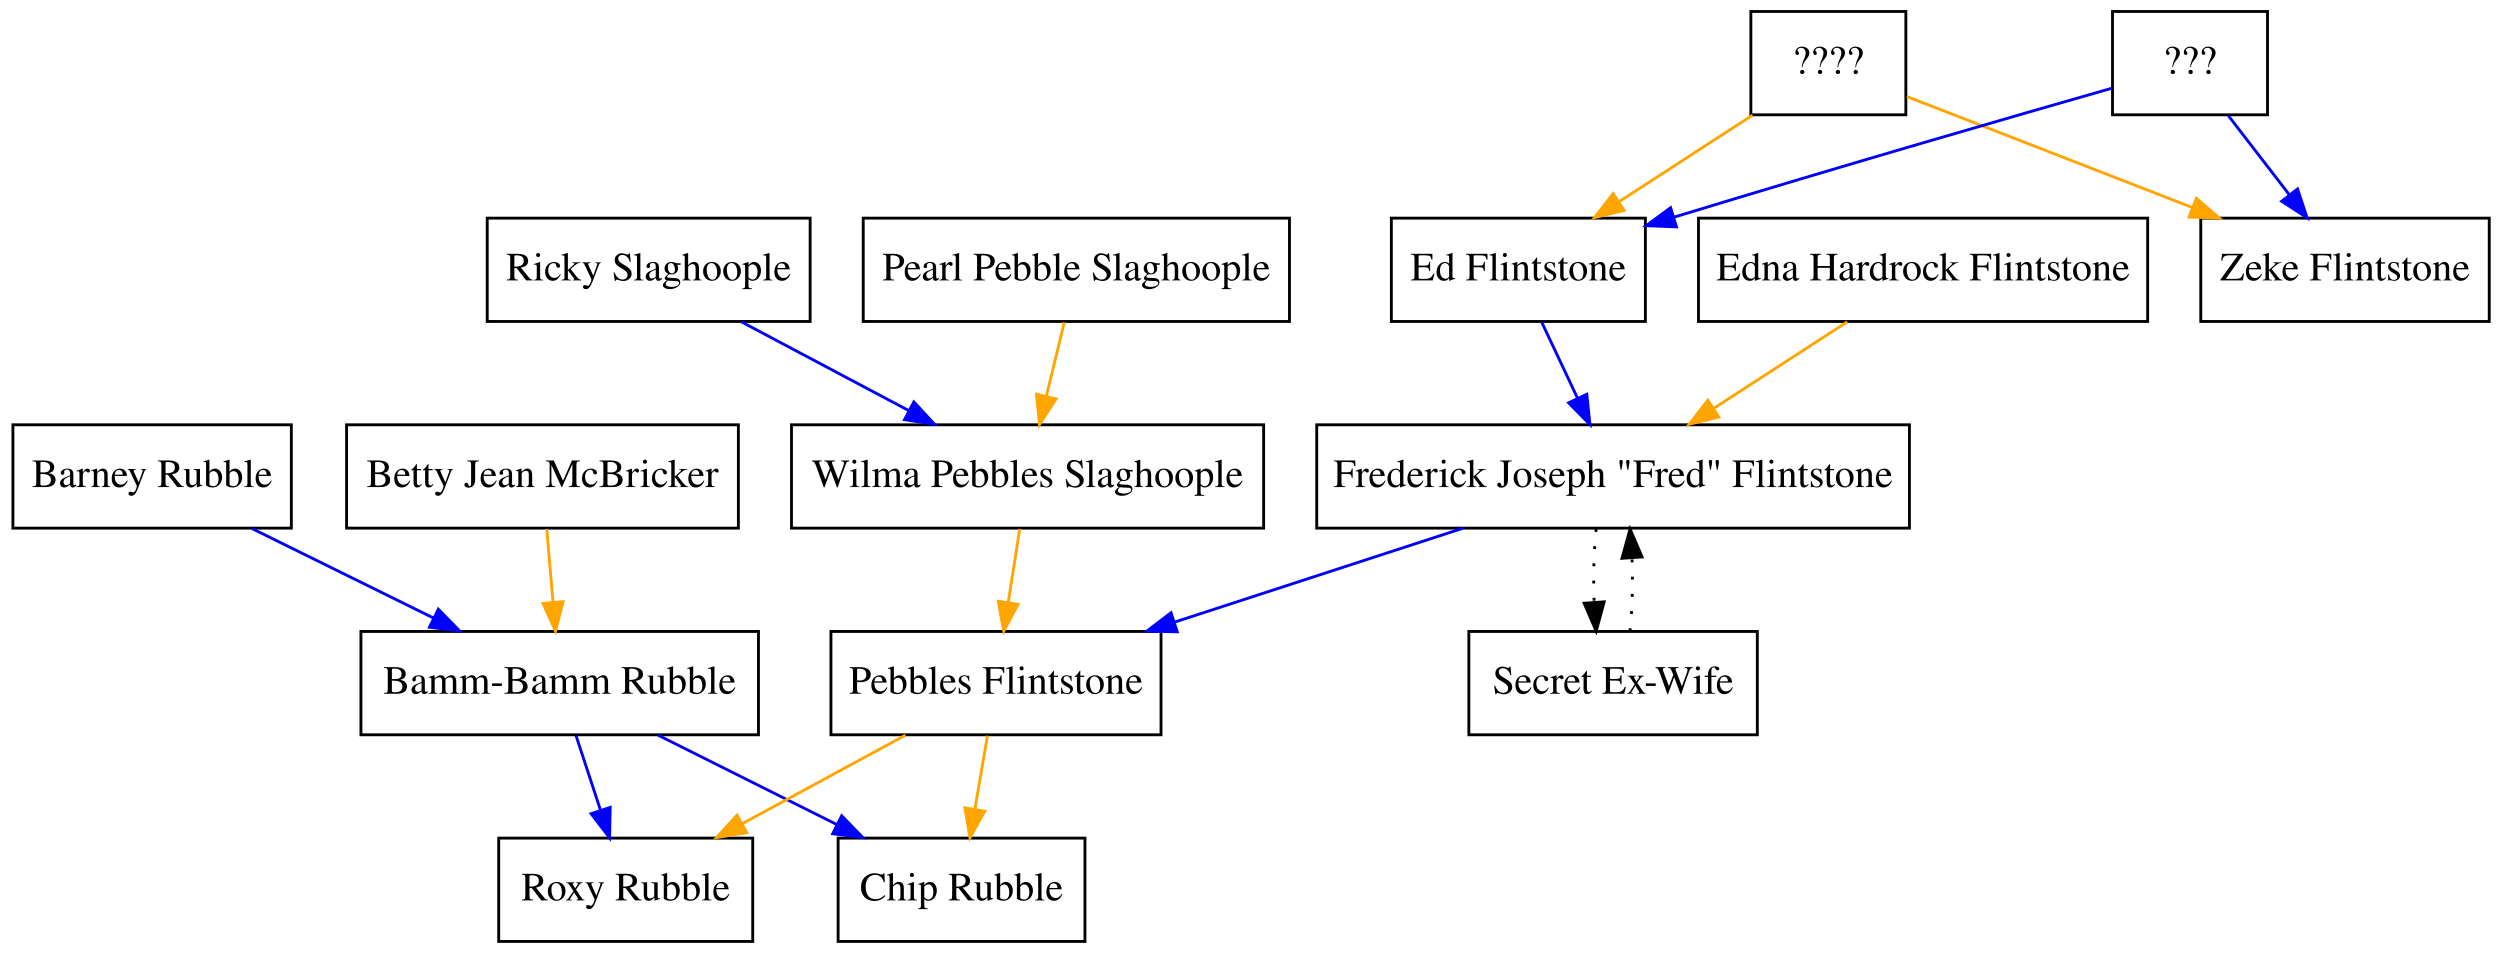
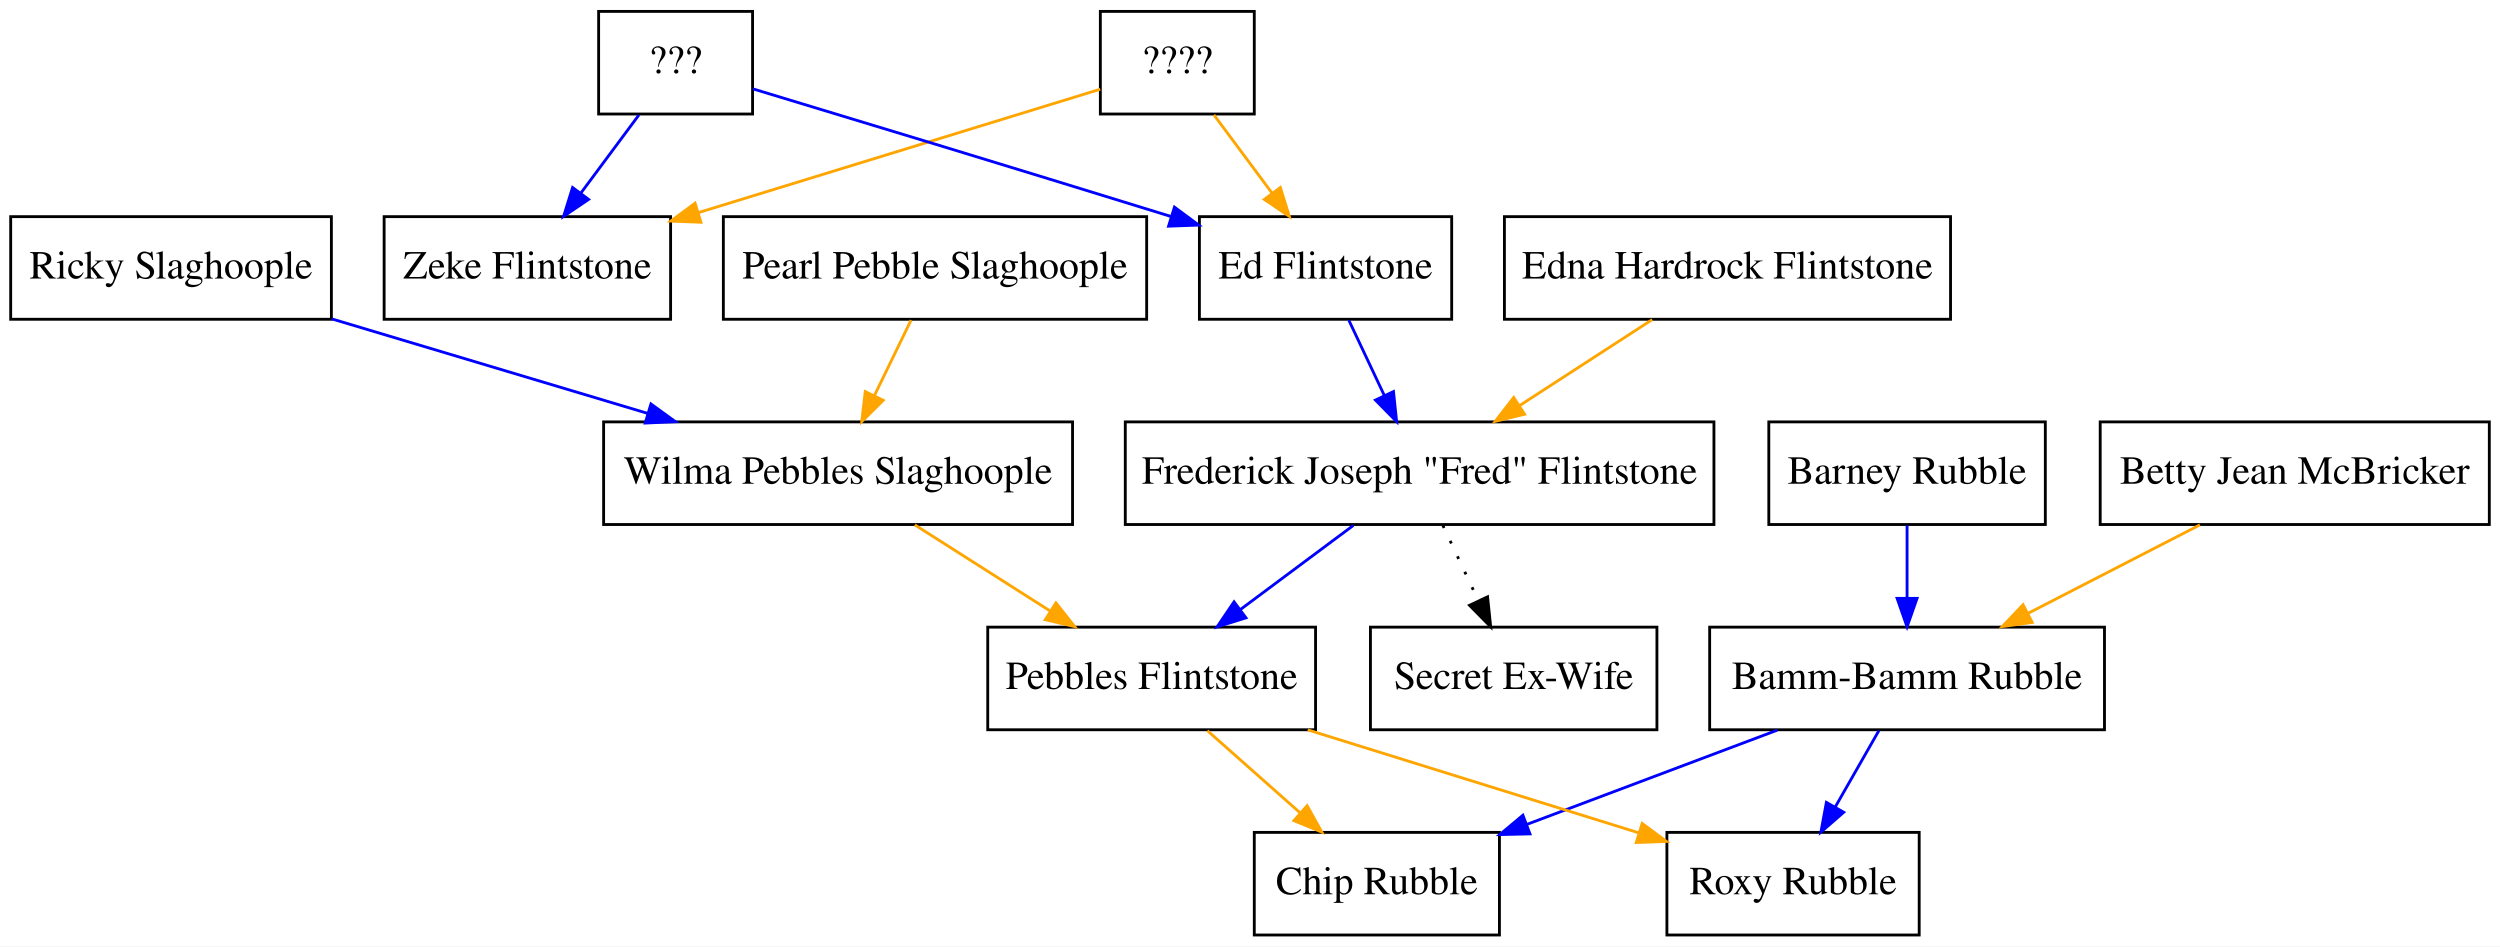
- <svg xmlns="http://www.w3.org/2000/svg" width="871pt" height="332pt" viewBox="0.00 0.00 871.00 332.00">
+ <svg xmlns="http://www.w3.org/2000/svg" width="877pt" height="332pt" viewBox="0.00 0.00 877.00 332.00">
  <g id="graph0" class="graph" transform="scale(1 1) rotate(0) translate(4 328)">
-     <polygon fill="white" stroke="none" points="-4,4 -4,-328 867,-328 867,4 -4,4" />
+     <polygon fill="white" stroke="none" points="-4,4 -4,-328 873,-328 873,4 -4,4" />
    <g id="node1" class="node">
-       <polygon fill="none" stroke="black" points="253.25,-180 116.75,-180 116.75,-144 253.25,-144 253.25,-180" />
-       <text text-anchor="middle" x="185" y="-158.3" font-family="Times,serif" font-size="14.00">Betty Jean McBricker</text>
+       <polygon fill="none" stroke="black" points="869.25,-180 732.75,-180 732.75,-144 869.25,-144 869.25,-180" />
+       <text text-anchor="middle" x="801" y="-158.3" font-family="Times,serif" font-size="14.00">Betty Jean McBricker</text>
    </g>
    <g id="node4" class="node">
-       <polygon fill="none" stroke="black" points="260.25,-108 121.75,-108 121.75,-72 260.25,-72 260.25,-108" />
-       <text text-anchor="middle" x="191" y="-86.3" font-family="Times,serif" font-size="14.00">Bamm-Bamm Rubble</text>
+       <polygon fill="none" stroke="black" points="734.25,-108 595.75,-108 595.75,-72 734.25,-72 734.25,-108" />
+       <text text-anchor="middle" x="665" y="-86.3" font-family="Times,serif" font-size="14.00">Bamm-Bamm Rubble</text>
    </g>
    <g id="edge9" class="edge">
-       <path fill="none" stroke="orange" d="M186.483,-143.697C187.144,-135.983 187.939,-126.712 188.676,-118.112" />
-       <polygon fill="orange" stroke="orange" points="192.167,-118.367 189.534,-108.104 185.193,-117.769 192.167,-118.367" />
+       <path fill="none" stroke="orange" d="M767.731,-143.876C749.537,-134.512 726.809,-122.814 707.36,-112.803" />
+       <polygon fill="orange" stroke="orange" points="708.89,-109.654 698.397,-108.19 705.687,-115.878 708.89,-109.654" />
    </g>
    <g id="node2" class="node">
-       <polygon fill="none" stroke="black" points="97.5,-180 0.5,-180 0.5,-144 97.5,-144 97.5,-180" />
-       <text text-anchor="middle" x="49" y="-158.3" font-family="Times,serif" font-size="14.00">Barney Rubble</text>
+       <polygon fill="none" stroke="black" points="713.5,-180 616.5,-180 616.5,-144 713.5,-144 713.5,-180" />
+       <text text-anchor="middle" x="665" y="-158.3" font-family="Times,serif" font-size="14.00">Barney Rubble</text>
    </g>
    <g id="edge5" class="edge">
-       <path fill="none" stroke="blue" d="M83.737,-143.876C102.819,-134.469 126.679,-122.708 147.047,-112.667" />
-       <polygon fill="blue" stroke="blue" points="148.708,-115.751 156.129,-108.19 145.612,-109.472 148.708,-115.751" />
+       <path fill="none" stroke="blue" d="M665,-143.697C665,-135.983 665,-126.712 665,-118.112" />
+       <polygon fill="blue" stroke="blue" points="668.5,-118.104 665,-108.104 661.5,-118.104 668.5,-118.104" />
    </g>
    <g id="node3" class="node">
-       <polygon fill="none" stroke="black" points="863.25,-252 762.75,-252 762.75,-216 863.25,-216 863.25,-252" />
-       <text text-anchor="middle" x="813" y="-230.3" font-family="Times,serif" font-size="14.00">Zeke Flintstone</text>
+       <polygon fill="none" stroke="black" points="231.25,-252 130.75,-252 130.75,-216 231.25,-216 231.25,-252" />
+       <text text-anchor="middle" x="181" y="-230.3" font-family="Times,serif" font-size="14.00">Zeke Flintstone</text>
    </g>
    <g id="node6" class="node">
-       <polygon fill="none" stroke="black" points="258.25,-36 169.75,-36 169.75,-0 258.25,-0 258.25,-36" />
-       <text text-anchor="middle" x="214" y="-14.3" font-family="Times,serif" font-size="14.00">Roxy Rubble</text>
+       <polygon fill="none" stroke="black" points="669.25,-36 580.75,-36 580.75,-0 669.25,-0 669.25,-36" />
+       <text text-anchor="middle" x="625" y="-14.3" font-family="Times,serif" font-size="14.00">Roxy Rubble</text>
    </g>
    <g id="edge2" class="edge">
-       <path fill="none" stroke="blue" d="M196.685,-71.697C199.248,-63.898 202.333,-54.508 205.185,-45.829" />
-       <polygon fill="blue" stroke="blue" points="208.584,-46.697 208.38,-36.104 201.933,-44.512 208.584,-46.697" />
+       <path fill="none" stroke="blue" d="M655.112,-71.697C650.511,-63.644 644.94,-53.895 639.847,-44.982" />
+       <polygon fill="blue" stroke="blue" points="642.774,-43.05 634.774,-36.104 636.696,-46.523 642.774,-43.05" />
    </g>
    <g id="node13" class="node">
-       <polygon fill="none" stroke="black" points="374,-36 288,-36 288,-0 374,-0 374,-36" />
-       <text text-anchor="middle" x="331" y="-14.3" font-family="Times,serif" font-size="14.00">Chip Rubble</text>
+       <polygon fill="none" stroke="black" points="522,-36 436,-36 436,-0 522,-0 522,-36" />
+       <text text-anchor="middle" x="479" y="-14.3" font-family="Times,serif" font-size="14.00">Chip Rubble</text>
    </g>
    <g id="edge3" class="edge">
-       <path fill="none" stroke="blue" d="M225.248,-71.876C244.061,-62.469 267.585,-50.708 287.666,-40.667" />
-       <polygon fill="blue" stroke="blue" points="289.241,-43.792 296.62,-36.19 286.111,-37.531 289.241,-43.792" />
+       <path fill="none" stroke="blue" d="M619.499,-71.876C592.946,-61.883 559.332,-49.233 531.641,-38.811" />
+       <polygon fill="blue" stroke="blue" points="532.706,-35.472 522.114,-35.226 530.24,-42.024 532.706,-35.472" />
    </g>
    <g id="node5" class="node">
-       <polygon fill="none" stroke="black" points="445.25,-252 296.75,-252 296.75,-216 445.25,-216 445.25,-252" />
-       <text text-anchor="middle" x="371" y="-230.3" font-family="Times,serif" font-size="14.00">Pearl Pebble Slaghoople</text>
+       <polygon fill="none" stroke="black" points="398.25,-252 249.75,-252 249.75,-216 398.25,-216 398.25,-252" />
+       <text text-anchor="middle" x="324" y="-230.3" font-family="Times,serif" font-size="14.00">Pearl Pebble Slaghoople</text>
    </g>
    <g id="node14" class="node">
-       <polygon fill="none" stroke="black" points="436.25,-180 271.75,-180 271.75,-144 436.25,-144 436.25,-180" />
-       <text text-anchor="middle" x="354" y="-158.3" font-family="Times,serif" font-size="14.00">Wilma Pebbles Slaghoople</text>
+       <polygon fill="none" stroke="black" points="372.25,-180 207.75,-180 207.75,-144 372.25,-144 372.25,-180" />
+       <text text-anchor="middle" x="290" y="-158.3" font-family="Times,serif" font-size="14.00">Wilma Pebbles Slaghoople</text>
    </g>
    <g id="edge13" class="edge">
-       <path fill="none" stroke="orange" d="M366.798,-215.697C364.904,-207.898 362.623,-198.509 360.516,-189.829" />
-       <polygon fill="orange" stroke="orange" points="363.915,-188.996 358.154,-180.104 357.113,-190.648 363.915,-188.996" />
+       <path fill="none" stroke="orange" d="M315.596,-215.697C311.725,-207.728 307.048,-198.1 302.757,-189.264" />
+       <polygon fill="orange" stroke="orange" points="305.825,-187.57 298.308,-180.104 299.529,-190.629 305.825,-187.57" />
    </g>
    <g id="node7" class="node">
-       <polygon fill="none" stroke="black" points="608.25,-108 507.75,-108 507.75,-72 608.25,-72 608.25,-108" />
-       <text text-anchor="middle" x="558" y="-86.3" font-family="Times,serif" font-size="14.00">Secret Ex-Wife</text>
+       <polygon fill="none" stroke="black" points="577.25,-108 476.75,-108 476.75,-72 577.25,-72 577.25,-108" />
+       <text text-anchor="middle" x="527" y="-86.3" font-family="Times,serif" font-size="14.00">Secret Ex-Wife</text>
+     </g>
+     <g id="node8" class="node">
+       <polygon fill="none" stroke="black" points="112.25,-252 -0.25,-252 -0.25,-216 112.25,-216 112.25,-252" />
+       <text text-anchor="middle" x="56" y="-230.3" font-family="Times,serif" font-size="14.00">Ricky Slaghoople</text>
+     </g>
+     <g id="edge1" class="edge">
+       <path fill="none" stroke="blue" d="M112.347,-216.144C145.722,-206.16 188.199,-193.453 223.249,-182.968" />
+       <polygon fill="blue" stroke="blue" points="224.347,-186.293 232.924,-180.074 222.341,-179.587 224.347,-186.293" />
+     </g>
+     <g id="node9" class="node">
+       <polygon fill="none" stroke="black" points="505.25,-252 416.75,-252 416.75,-216 505.25,-216 505.25,-252" />
+       <text text-anchor="middle" x="461" y="-230.3" font-family="Times,serif" font-size="14.00">Ed Flintstone</text>
    </g>
    <g id="node16" class="node">
-       <polygon fill="none" stroke="black" points="661.25,-180 454.75,-180 454.75,-144 661.25,-144 661.25,-180" />
-       <text text-anchor="middle" x="558" y="-158.3" font-family="Times,serif" font-size="14.00">Frederick Joseph "Fred" Flintstone</text>
+       <polygon fill="none" stroke="black" points="597.25,-180 390.75,-180 390.75,-144 597.25,-144 597.25,-180" />
+       <text text-anchor="middle" x="494" y="-158.3" font-family="Times,serif" font-size="14.00">Frederick Joseph "Fred" Flintstone</text>
+     </g>
+     <g id="edge4" class="edge">
+       <path fill="none" stroke="blue" d="M469.157,-215.697C472.914,-207.728 477.453,-198.1 481.618,-189.264" />
+       <polygon fill="blue" stroke="blue" points="484.838,-190.642 485.937,-180.104 478.506,-187.657 484.838,-190.642" />
+     </g>
+     <g id="node10" class="node">
+       <polygon fill="none" stroke="black" points="680.25,-252 523.75,-252 523.75,-216 680.25,-216 680.25,-252" />
+       <text text-anchor="middle" x="602" y="-230.3" font-family="Times,serif" font-size="14.00">Edna Hardrock Flintstone</text>
+     </g>
+     <g id="edge10" class="edge">
+       <path fill="none" stroke="orange" d="M575.58,-215.876C561.59,-206.808 544.224,-195.552 529.114,-185.759" />
+       <polygon fill="orange" stroke="orange" points="530.817,-182.692 520.521,-180.19 527.009,-188.566 530.817,-182.692" />
+     </g>
+     <g id="node11" class="node">
+       <polygon fill="none" stroke="black" points="436,-324 382,-324 382,-288 436,-288 436,-324" />
+       <text text-anchor="middle" x="409" y="-302.3" font-family="Times,serif" font-size="14.00">????</text>
+     </g>
+     <g id="edge16" class="edge">
+       <path fill="none" stroke="orange" d="M381.95,-296.695C347.443,-286.101 286.768,-267.473 241.092,-253.449" />
+       <polygon fill="orange" stroke="orange" points="241.883,-250.031 231.296,-250.442 239.828,-256.723 241.883,-250.031" />
+     </g>
+     <g id="edge15" class="edge">
+       <path fill="none" stroke="orange" d="M421.854,-287.697C428.025,-279.389 435.537,-269.277 442.324,-260.141" />
+       <polygon fill="orange" stroke="orange" points="445.14,-262.219 448.294,-252.104 439.521,-258.045 445.14,-262.219" />
+     </g>
+     <g id="node12" class="node">
+       <polygon fill="none" stroke="black" points="457.5,-108 342.5,-108 342.5,-72 457.5,-72 457.5,-108" />
+       <text text-anchor="middle" x="400" y="-86.3" font-family="Times,serif" font-size="14.00">Pebbles Flintstone</text>
+     </g>
+     <g id="edge11" class="edge">
+       <path fill="none" stroke="orange" d="M454.753,-71.966C490.067,-60.979 535.795,-46.752 570.966,-35.81" />
+       <polygon fill="orange" stroke="orange" points="572.08,-39.13 580.589,-32.817 570,-32.446 572.08,-39.13" />
+     </g>
+     <g id="edge12" class="edge">
+       <path fill="none" stroke="orange" d="M419.528,-71.697C429.382,-62.965 441.486,-52.24 452.196,-42.75" />
+       <polygon fill="orange" stroke="orange" points="454.533,-45.356 459.697,-36.104 449.891,-40.117 454.533,-45.356" />
+     </g>
+     <g id="edge14" class="edge">
+       <path fill="none" stroke="orange" d="M316.909,-143.876C331.158,-134.808 348.846,-123.552 364.236,-113.759" />
+       <polygon fill="orange" stroke="orange" points="366.43,-116.511 372.988,-108.19 362.672,-110.606 366.43,-116.511" />
+     </g>
+     <g id="node15" class="node">
+       <polygon fill="none" stroke="black" points="260,-324 206,-324 206,-288 260,-288 260,-324" />
+       <text text-anchor="middle" x="233" y="-302.3" font-family="Times,serif" font-size="14.00">???</text>
+     </g>
+     <g id="edge7" class="edge">
+       <path fill="none" stroke="blue" d="M220.146,-287.697C213.975,-279.389 206.463,-269.277 199.676,-260.141" />
+       <polygon fill="blue" stroke="blue" points="202.479,-258.045 193.706,-252.104 196.86,-262.219 202.479,-258.045" />
+     </g>
+     <g id="edge6" class="edge">
+       <path fill="none" stroke="blue" d="M260.149,-296.816C292.598,-287.016 348.786,-269.987 406.81,-252.045" />
+       <polygon fill="blue" stroke="blue" points="407.996,-255.342 416.513,-249.041 405.926,-248.655 407.996,-255.342" />
    </g>
    <g id="edge17" class="edge">
-       <path fill="none" stroke="black" stroke-dasharray="1,5" d="M563.895,-108.104C564.701,-115.791 564.937,-125.054 564.604,-133.665" />
-       <polygon fill="black" stroke="black" points="561.109,-133.48 563.916,-143.697 568.092,-133.96 561.109,-133.48" />
-     </g>
-     <g id="node8" class="node">
-       <polygon fill="none" stroke="black" points="278.25,-252 165.75,-252 165.75,-216 278.25,-216 278.25,-252" />
-       <text text-anchor="middle" x="222" y="-230.3" font-family="Times,serif" font-size="14.00">Ricky Slaghoople</text>
-     </g>
-     <g id="edge1" class="edge">
-       <path fill="none" stroke="blue" d="M254.291,-215.876C271.869,-206.554 293.809,-194.919 312.629,-184.939" />
-       <polygon fill="blue" stroke="blue" points="314.39,-187.967 321.585,-180.19 311.111,-181.783 314.39,-187.967" />
-     </g>
-     <g id="node9" class="node">
-       <polygon fill="none" stroke="black" points="569.25,-252 480.75,-252 480.75,-216 569.25,-216 569.25,-252" />
-       <text text-anchor="middle" x="525" y="-230.3" font-family="Times,serif" font-size="14.00">Ed Flintstone</text>
-     </g>
-     <g id="edge4" class="edge">
-       <path fill="none" stroke="blue" d="M533.157,-215.697C536.914,-207.728 541.453,-198.1 545.618,-189.264" />
-       <polygon fill="blue" stroke="blue" points="548.838,-190.642 549.937,-180.104 542.506,-187.657 548.838,-190.642" />
-     </g>
-     <g id="node10" class="node">
-       <polygon fill="none" stroke="black" points="744.25,-252 587.75,-252 587.75,-216 744.25,-216 744.25,-252" />
-       <text text-anchor="middle" x="666" y="-230.3" font-family="Times,serif" font-size="14.00">Edna Hardrock Flintstone</text>
-     </g>
-     <g id="edge10" class="edge">
-       <path fill="none" stroke="orange" d="M639.58,-215.876C625.59,-206.808 608.224,-195.552 593.114,-185.759" />
-       <polygon fill="orange" stroke="orange" points="594.817,-182.692 584.521,-180.19 591.009,-188.566 594.817,-182.692" />
-     </g>
-     <g id="node11" class="node">
-       <polygon fill="none" stroke="black" points="660,-324 606,-324 606,-288 660,-288 660,-324" />
-       <text text-anchor="middle" x="633" y="-302.3" font-family="Times,serif" font-size="14.00">????</text>
-     </g>
-     <g id="edge16" class="edge">
-       <path fill="none" stroke="orange" d="M660.338,-294.369C686.655,-284.134 727.162,-268.381 759.839,-255.674" />
-       <polygon fill="orange" stroke="orange" points="761.214,-258.894 769.265,-252.008 758.677,-252.37 761.214,-258.894" />
-     </g>
-     <g id="edge15" class="edge">
-       <path fill="none" stroke="orange" d="M606.58,-287.876C592.59,-278.808 575.224,-267.552 560.114,-257.759" />
-       <polygon fill="orange" stroke="orange" points="561.817,-254.692 551.521,-252.19 558.009,-260.566 561.817,-254.692" />
-     </g>
-     <g id="node12" class="node">
-       <polygon fill="none" stroke="black" points="400.5,-108 285.5,-108 285.5,-72 400.5,-72 400.5,-108" />
-       <text text-anchor="middle" x="343" y="-86.3" font-family="Times,serif" font-size="14.00">Pebbles Flintstone</text>
-     </g>
-     <g id="edge11" class="edge">
-       <path fill="none" stroke="orange" d="M311.443,-71.876C294.342,-62.596 273.018,-51.025 254.681,-41.075" />
-       <polygon fill="orange" stroke="orange" points="256.137,-37.883 245.678,-36.19 252.798,-44.035 256.137,-37.883" />
-     </g>
-     <g id="edge12" class="edge">
-       <path fill="none" stroke="orange" d="M340.034,-71.697C338.711,-63.983 337.122,-54.712 335.648,-46.112" />
-       <polygon fill="orange" stroke="orange" points="339.072,-45.369 333.932,-36.104 332.172,-46.552 339.072,-45.369" />
-     </g>
-     <g id="edge14" class="edge">
-       <path fill="none" stroke="orange" d="M351.281,-143.697C350.069,-135.983 348.612,-126.712 347.261,-118.112" />
-       <polygon fill="orange" stroke="orange" points="350.698,-117.44 345.688,-108.104 343.783,-118.526 350.698,-117.44" />
-     </g>
-     <g id="node15" class="node">
-       <polygon fill="none" stroke="black" points="786,-324 732,-324 732,-288 786,-288 786,-324" />
-       <text text-anchor="middle" x="759" y="-302.3" font-family="Times,serif" font-size="14.00">???</text>
-     </g>
-     <g id="edge7" class="edge">
-       <path fill="none" stroke="blue" d="M772.348,-287.697C778.757,-279.389 786.558,-269.277 793.606,-260.141" />
-       <polygon fill="blue" stroke="blue" points="796.468,-262.16 799.805,-252.104 790.926,-257.884 796.468,-262.16" />
-     </g>
-     <g id="edge6" class="edge">
-       <path fill="none" stroke="blue" d="M731.95,-297.313C698.311,-287.702 638.899,-270.563 579.103,-252.305" />
-       <polygon fill="blue" stroke="blue" points="580.094,-248.948 569.507,-249.367 578.044,-255.642 580.094,-248.948" />
-     </g>
-     <g id="edge18" class="edge">
-       <path fill="none" stroke="black" stroke-dasharray="1,5" d="M552.084,-143.697C551.289,-135.983 551.062,-126.712 551.405,-118.112" />
-       <polygon fill="black" stroke="black" points="554.898,-118.324 552.105,-108.104 547.915,-117.836 554.898,-118.324" />
+       <path fill="none" stroke="black" stroke-dasharray="1,5" d="M502.157,-143.697C505.914,-135.728 510.453,-126.1 514.618,-117.264" />
+       <polygon fill="black" stroke="black" points="517.838,-118.642 518.937,-108.104 511.506,-115.657 517.838,-118.642" />
    </g>
    <g id="edge8" class="edge">
-       <path fill="none" stroke="blue" d="M505.68,-143.966C475.378,-134.1 437.052,-121.622 405.212,-111.255" />
-       <polygon fill="blue" stroke="blue" points="406.147,-107.879 395.555,-108.111 403.98,-114.535 406.147,-107.879" />
+       <path fill="none" stroke="blue" d="M470.764,-143.697C458.812,-134.796 444.077,-123.823 431.153,-114.199" />
+       <polygon fill="blue" stroke="blue" points="433.08,-111.27 422.969,-108.104 428.899,-116.884 433.08,-111.27" />
    </g>
  </g>
</svg>
